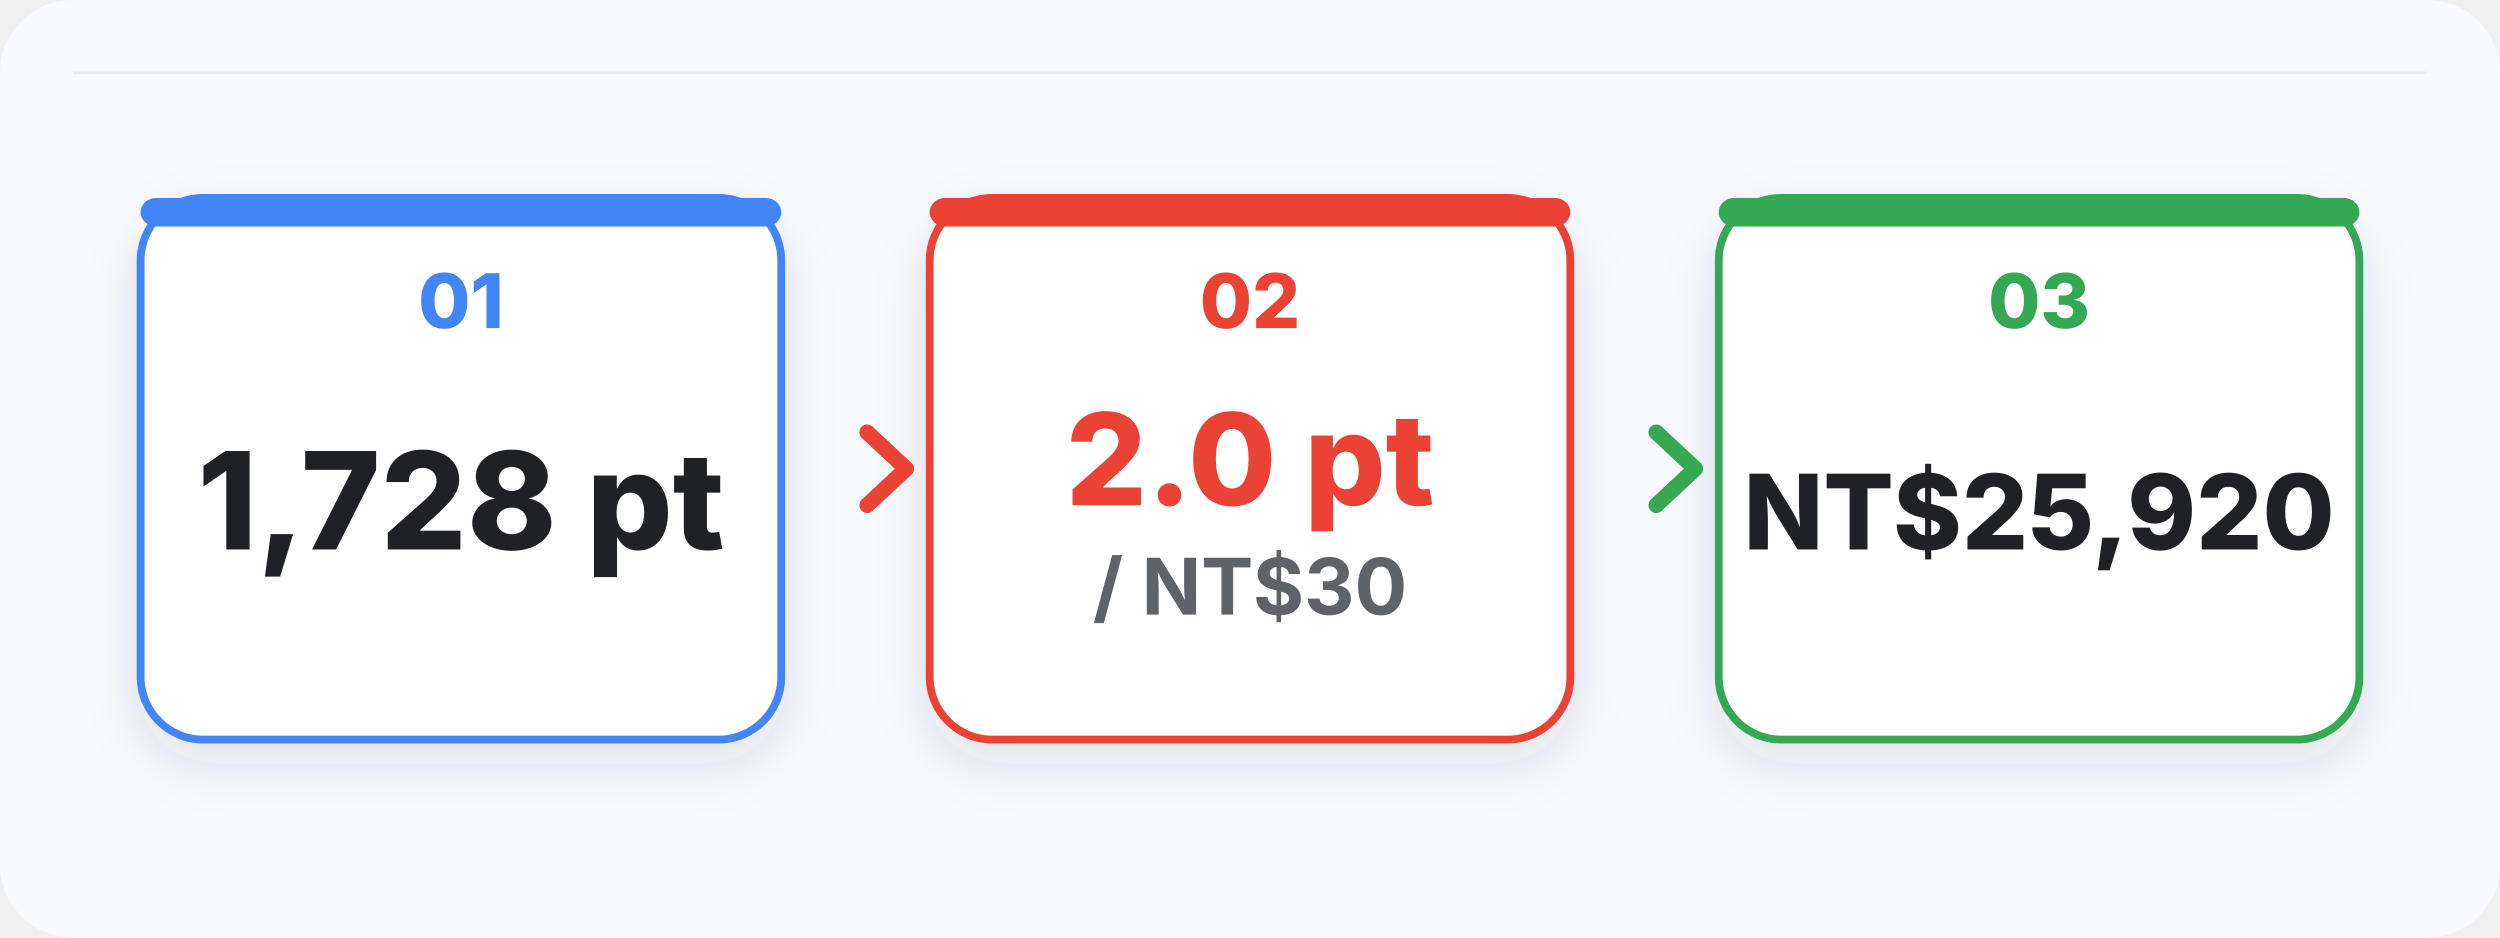
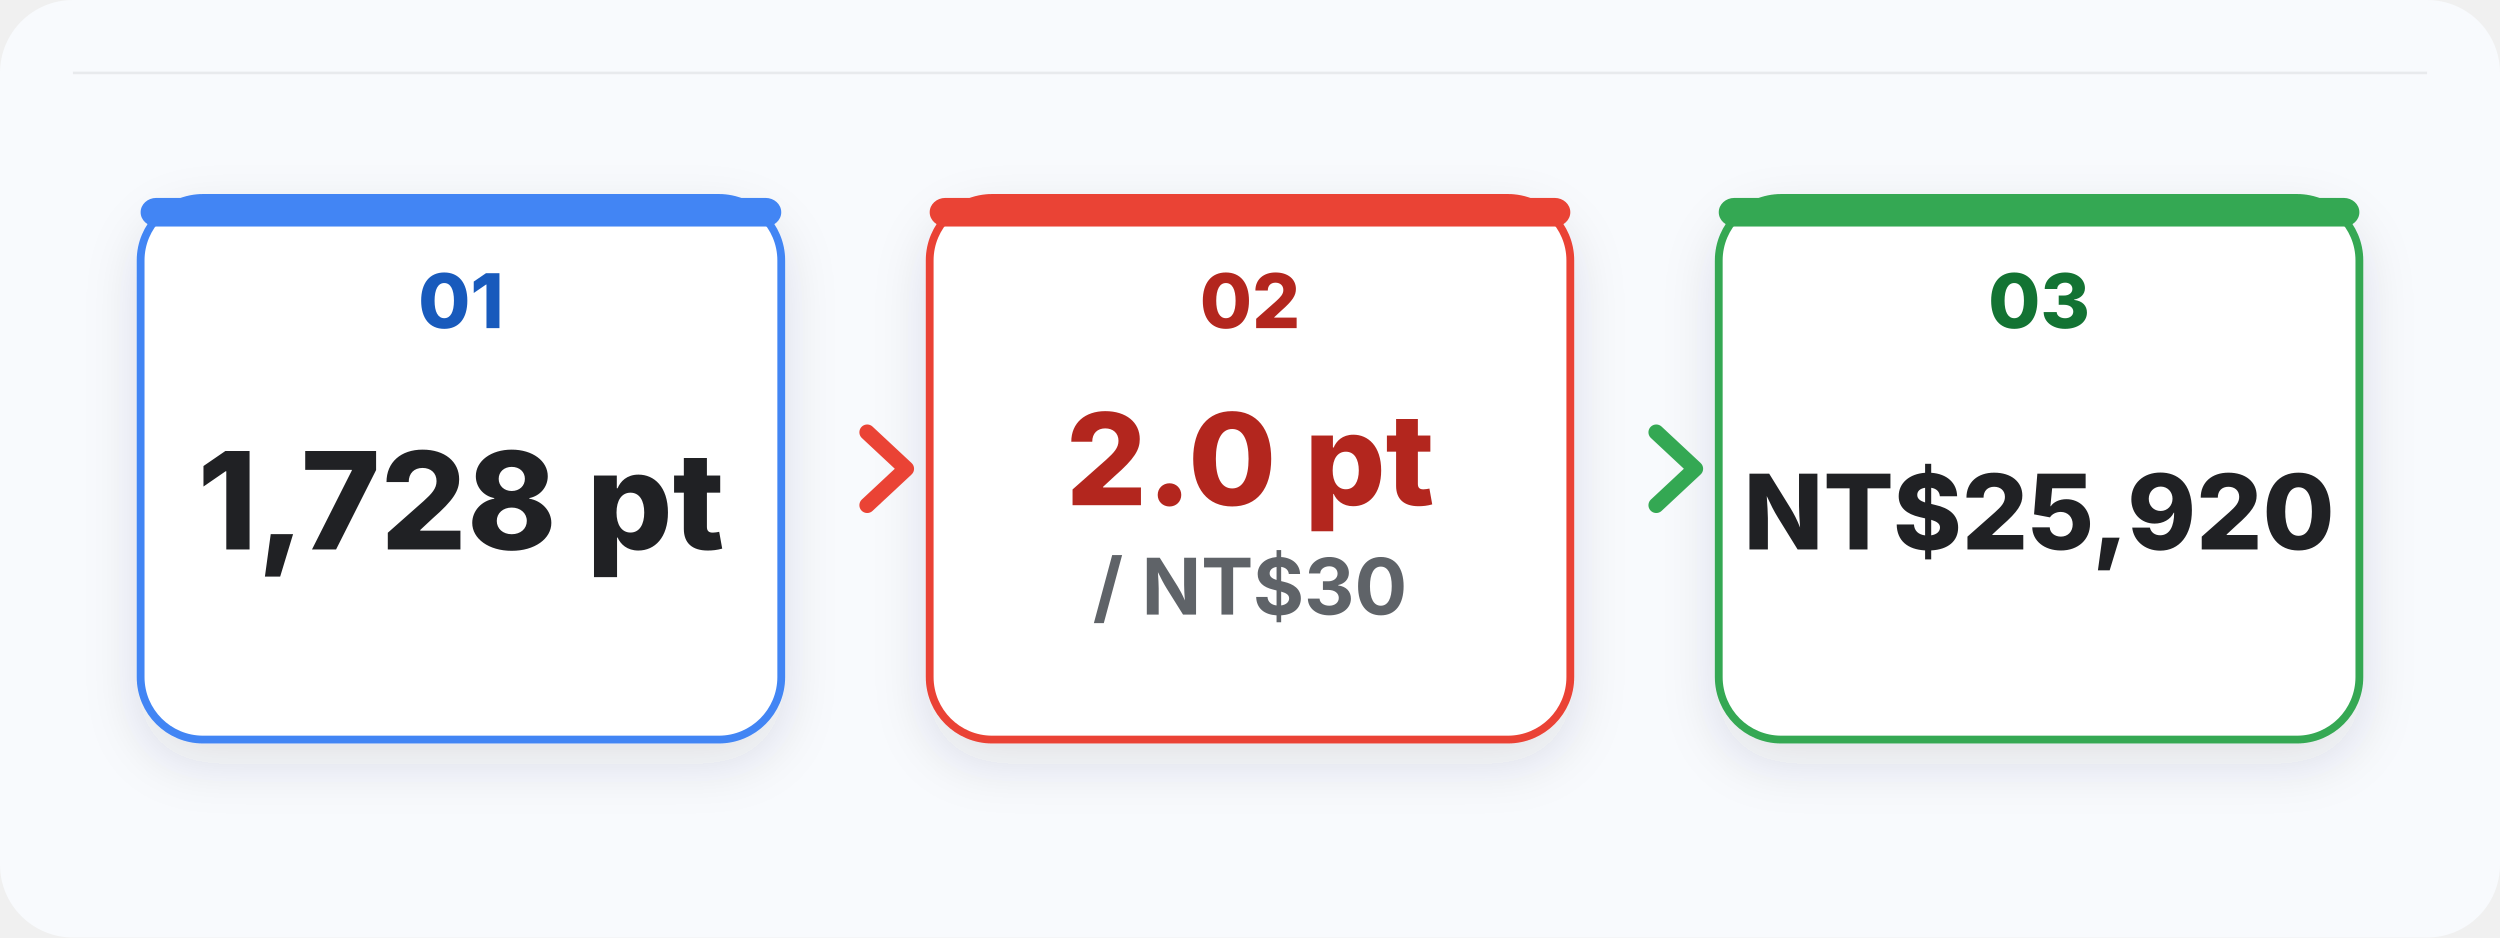
<svg xmlns="http://www.w3.org/2000/svg" width="960" height="360" viewBox="0 0 960 360" role="img" aria-labelledby="title desc">
  <defs>
    <filter id="shadow" x="-12%" y="-20%" width="124%" height="155%">
      <feDropShadow dx="0" dy="8" stdDeviation="10" flood-color="#3c4043" flood-opacity=".12" />
    </filter>
    <linearGradient id="link12" x1="0" x2="1" y1="0" y2="0">
      <stop offset="0" stop-color="#4285F4" />
      <stop offset=".56" stop-color="#FBBC04" />
      <stop offset="1" stop-color="#EA4335" />
    </linearGradient>
    <linearGradient id="link23" x1="0" x2="1" y1="0" y2="0">
      <stop offset="0" stop-color="#EA4335" />
      <stop offset=".52" stop-color="#FBBC04" />
      <stop offset="1" stop-color="#34A853" />
    </linearGradient>
  </defs>
  <rect width="960" height="360" rx="28" fill="#F8FAFD" />
  <path d="M28 28h904" stroke="#E8EAED" stroke-width="1" />
  <g filter="url(#shadow)">
    <rect x="54" y="76" width="246" height="208" rx="24" fill="#FFFFFF" stroke="#4285F4" stroke-width="3" />
    <rect x="357" y="76" width="246" height="208" rx="24" fill="#FFFFFF" stroke="#EA4335" stroke-width="3" />
    <rect x="660" y="76" width="246" height="208" rx="24" fill="#FFFFFF" stroke="#34A853" stroke-width="3" />
  </g>
  <rect x="54" y="76" width="246" height="11" rx="6" fill="#4285F4" />
  <rect x="357" y="76" width="246" height="11" rx="6" fill="#EA4335" />
  <rect x="660" y="76" width="246" height="11" rx="6" fill="#34A853" />
  <g fill="none" stroke-linecap="round" stroke-width="7">
    <path d="M308 180h37" stroke="url(#link12)" />
    <path d="M611 180h37" stroke="url(#link23)" />
  </g>
  <path d="m333 166 15 14-15 14" fill="none" stroke="#EA4335" stroke-width="6" stroke-linecap="round" stroke-linejoin="round" />
  <path d="m636 166 15 14-15 14" fill="none" stroke="#34A853" stroke-width="6" stroke-linecap="round" stroke-linejoin="round" />
  <g font-family="system-ui, -apple-system, BlinkMacSystemFont, 'Segoe UI', sans-serif" text-anchor="middle">
    <g font-size="29" font-weight="800">
-       <text x="177" y="126" fill="#4285F4">01</text>
-       <text x="480" y="126" fill="#EA4335">02</text>
-       <text x="783" y="126" fill="#34A853">03</text>
+       <text x="177" y="126" fill="#185abc">01</text>
+       <text x="480" y="126" fill="#b3261e">02</text>
+       <text x="783" y="126" fill="#137333">03</text>
    </g>
    <text x="177" y="211" fill="#202124" font-size="52" font-weight="800">1,728 pt</text>
-     <text x="480" y="194" fill="#EA4335" font-size="49" font-weight="800">2.0 pt</text>
+     <text x="480" y="194" fill="#b3261e" font-size="49" font-weight="800">2.0 pt</text>
    <text x="480" y="236" fill="#5F6368" font-size="30" font-weight="750">/ NT$30</text>
    <text x="783" y="211" fill="#202124" font-size="40" font-weight="800">NT$25,920</text>
  </g>
</svg>
